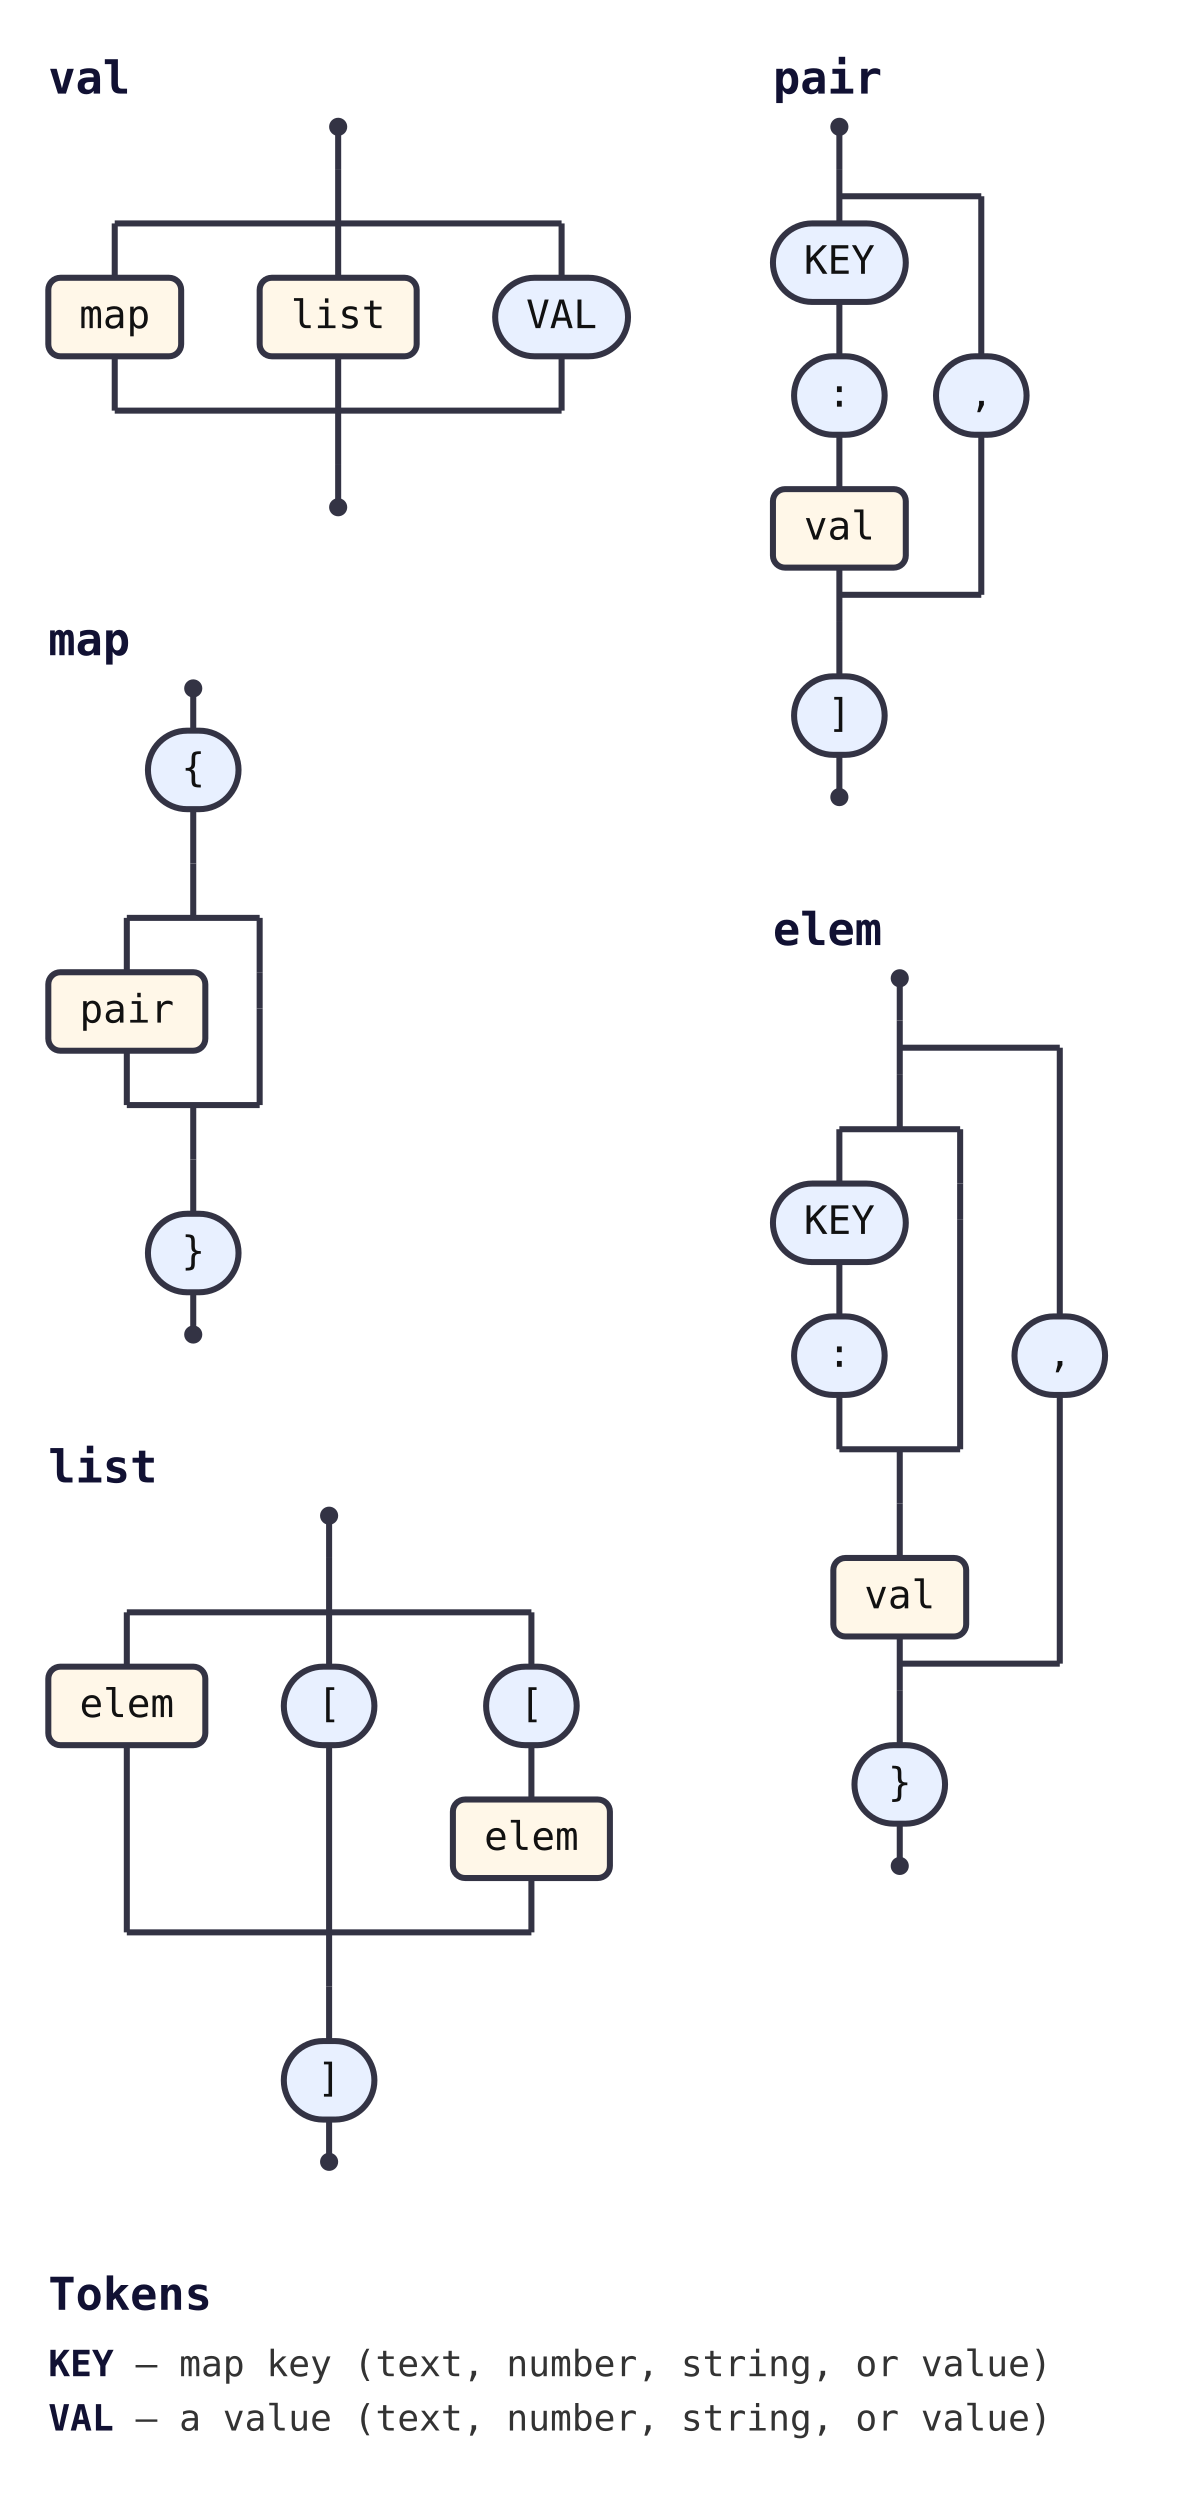
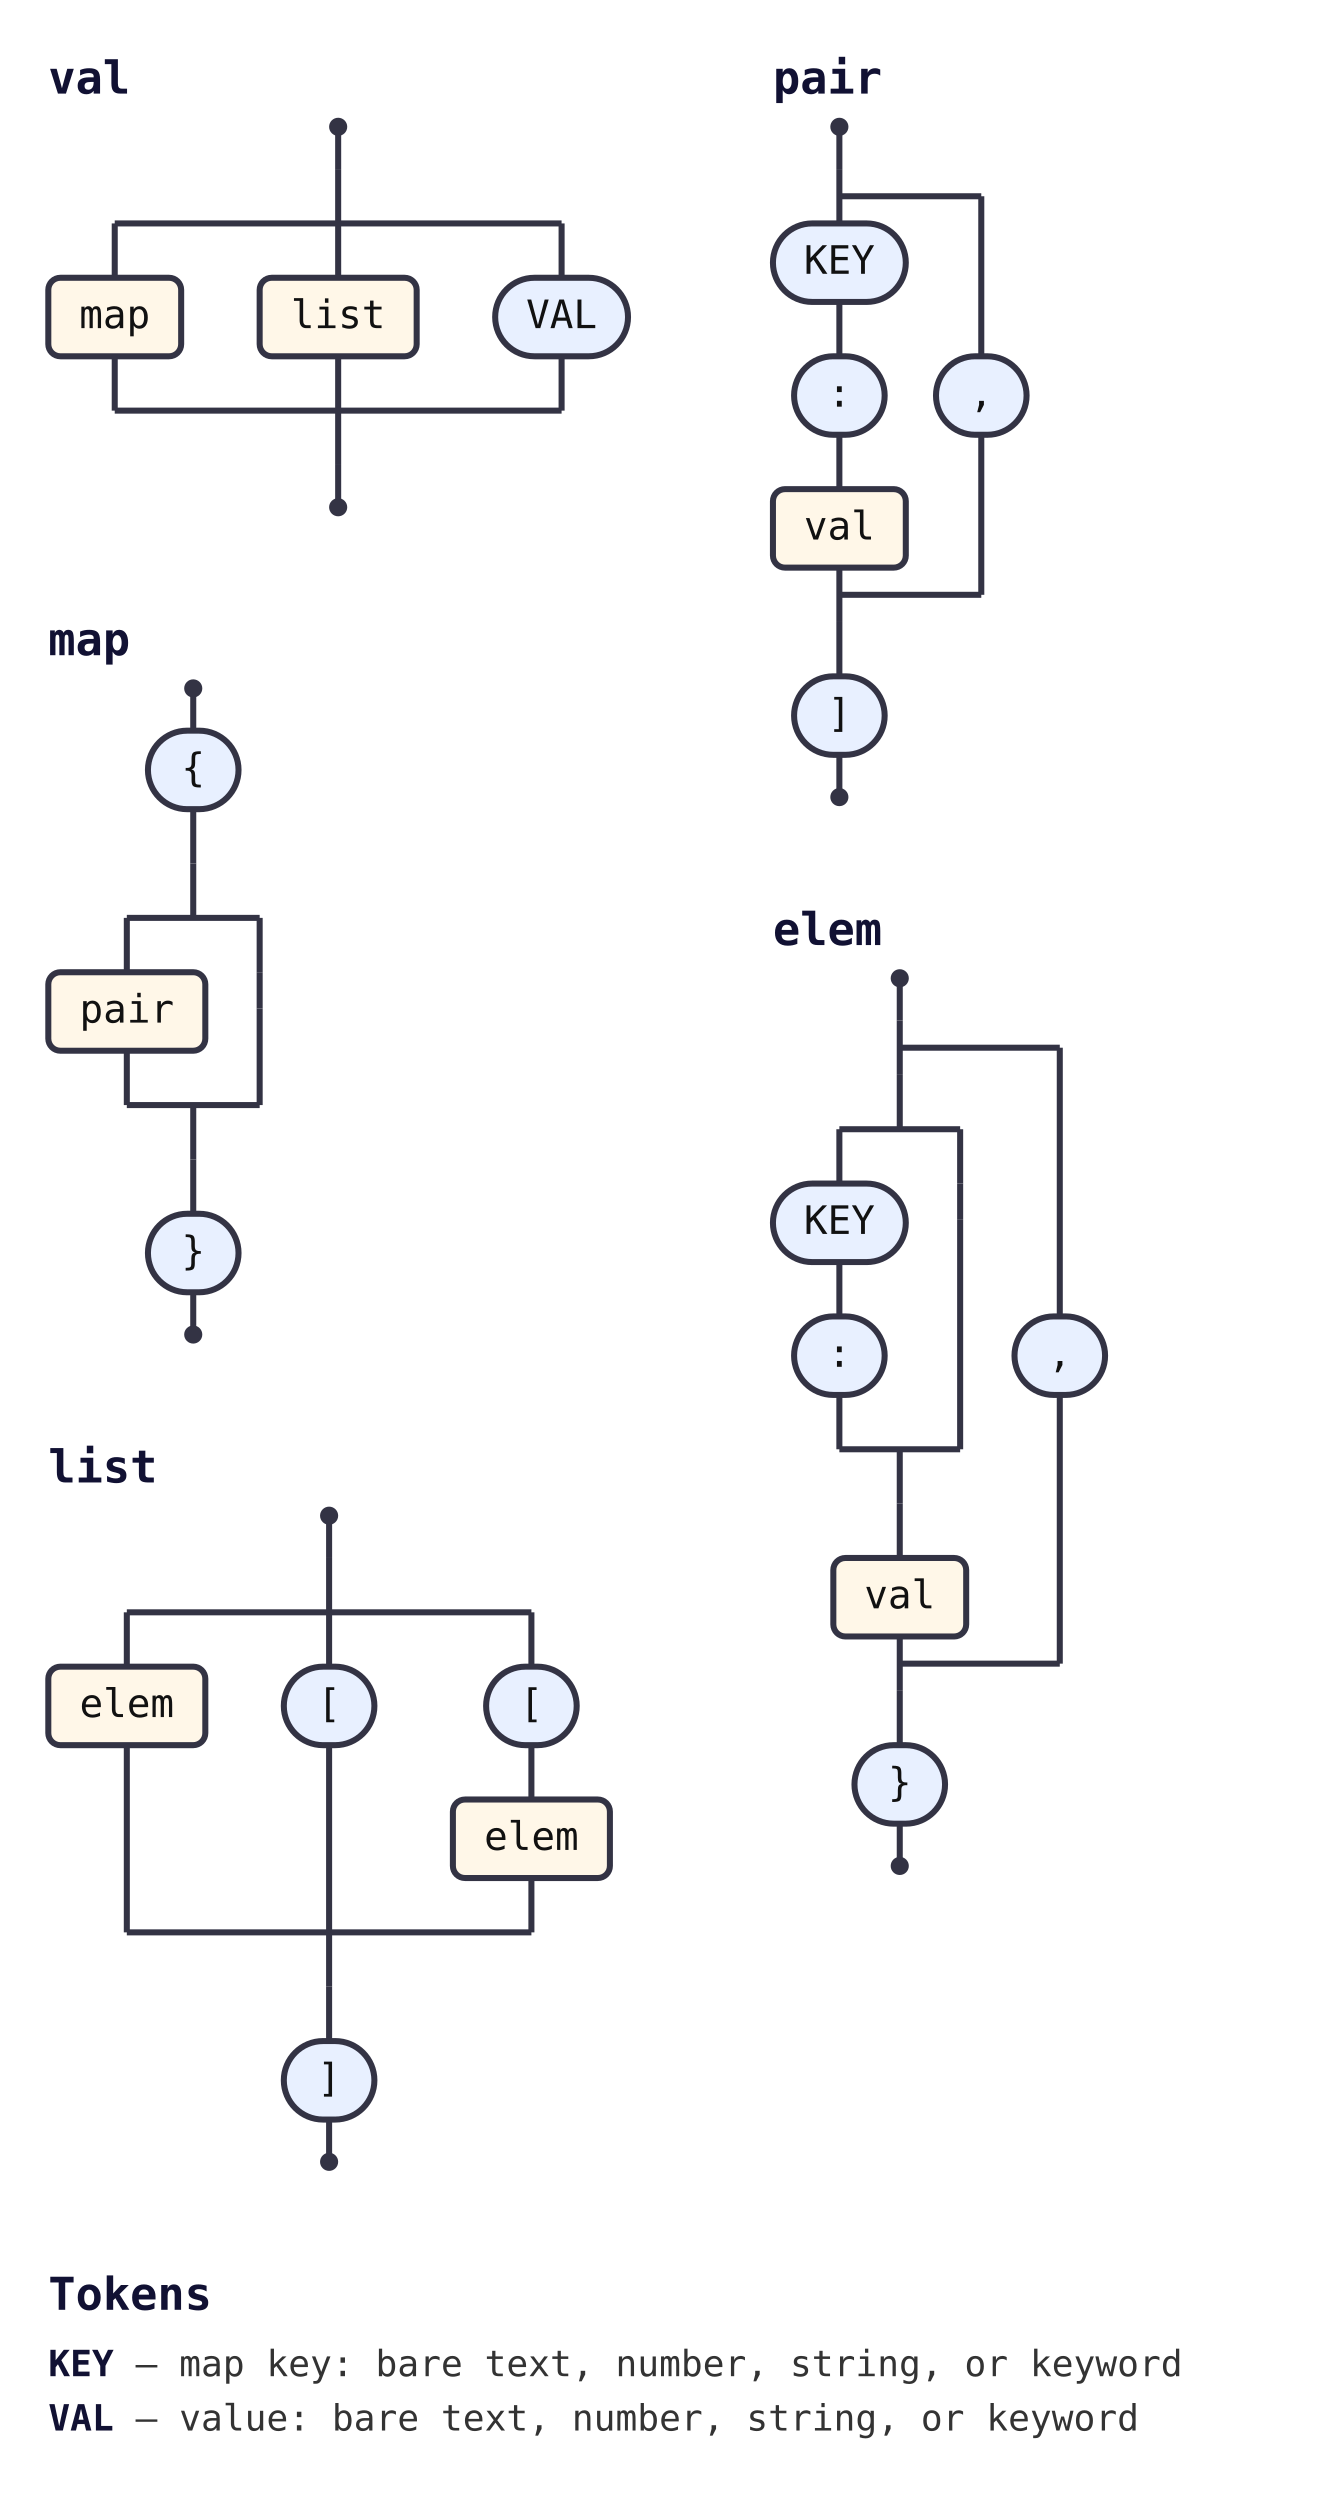
- <svg xmlns="http://www.w3.org/2000/svg" class="railroad" width="392" height="828" viewBox="0 0 392 828">
+ <svg xmlns="http://www.w3.org/2000/svg" class="railroad" width="437" height="828" viewBox="0 0 437 828">
  <style>svg.railroad{background:#fff;font-family:monospace;font-size:13px}.rr-line{stroke:#334;stroke-width:2;fill:none}.rr-cap{fill:#334}.rr-term{fill:#e8f0ff;stroke:#334;stroke-width:2}.rr-nonterm{fill:#fff7e8;stroke:#334;stroke-width:2}.rr-label{fill:#111;text-anchor:middle;dominant-baseline:middle}.rr-comment{fill:#666;font-style:italic;text-anchor:middle;dominant-baseline:middle}.rr-title{fill:#113;font-weight:bold;font-size:15px}.rr-legend{fill:#333;font-size:12px}.rr-legend-tok{fill:#113;font-weight:bold}a:hover .rr-nonterm{fill:#ffe6b3;cursor:pointer}</style>
  <g>
    <g id="val">
      <text class="rr-title" x="16" y="31">val</text>
      <circle class="rr-cap" cx="112" cy="42" r="3" />
      <path class="rr-line" d="M112 42V56" />
      <path class="rr-line" d="M112 56V74" />
      <path class="rr-line" d="M38 74H186" />
      <path class="rr-line" d="M38 136H186" />
      <path class="rr-line" d="M112 136V154" />
      <path class="rr-line" d="M38 74V92" />
      <a href="#map">
        <rect class="rr-nonterm" x="16" y="92" width="44" height="26" rx="4" ry="4" />
        <text class="rr-label" x="38" y="105">map</text>
      </a>
      <path class="rr-line" d="M38 118V136" />
      <path class="rr-line" d="M112 74V92" />
      <a href="#list">
        <rect class="rr-nonterm" x="86" y="92" width="52" height="26" rx="4" ry="4" />
        <text class="rr-label" x="112" y="105">list</text>
      </a>
      <path class="rr-line" d="M112 118V136" />
      <path class="rr-line" d="M186 74V92" />
      <rect class="rr-term" x="164" y="92" width="44" height="26" rx="13" ry="13" />
      <text class="rr-label" x="186" y="105">VAL</text>
      <path class="rr-line" d="M186 118V136" />
      <path class="rr-line" d="M112 154V168" />
      <circle class="rr-cap" cx="112" cy="168" r="3" />
    </g>
    <g id="map">
      <text class="rr-title" x="16" y="217">map</text>
      <circle class="rr-cap" cx="64" cy="228" r="3" />
      <path class="rr-line" d="M64 228V242" />
      <rect class="rr-term" x="49" y="242" width="30" height="26" rx="13" ry="13" />
      <text class="rr-label" x="64" y="255">{</text>
      <path class="rr-line" d="M64 268V286" />
      <path class="rr-line" d="M64 286V304" />
      <path class="rr-line" d="M42 304H86" />
      <path class="rr-line" d="M42 366H86" />
      <path class="rr-line" d="M64 366V384" />
      <path class="rr-line" d="M42 304V322" />
      <a href="#pair">
        <rect class="rr-nonterm" x="16" y="322" width="52" height="26" rx="4" ry="4" />
        <text class="rr-label" x="42" y="335">pair</text>
      </a>
      <path class="rr-line" d="M42 348V366" />
      <path class="rr-line" d="M86 304V322" />
      <path class="rr-line" d="M86 322V334" />
      <path class="rr-line" d="M86 334V366" />
      <path class="rr-line" d="M64 384V402" />
      <rect class="rr-term" x="49" y="402" width="30" height="26" rx="13" ry="13" />
      <text class="rr-label" x="64" y="415">}</text>
      <path class="rr-line" d="M64 428V442" />
      <circle class="rr-cap" cx="64" cy="442" r="3" />
    </g>
    <g id="list">
      <text class="rr-title" x="16" y="491">list</text>
      <circle class="rr-cap" cx="109" cy="502" r="3" />
      <path class="rr-line" d="M109 502V516" />
      <path class="rr-line" d="M109 516V534" />
      <path class="rr-line" d="M42 534H176" />
      <path class="rr-line" d="M42 640H176" />
      <path class="rr-line" d="M109 640V658" />
      <path class="rr-line" d="M42 534V552" />
      <a href="#elem">
        <rect class="rr-nonterm" x="16" y="552" width="52" height="26" rx="4" ry="4" />
        <text class="rr-label" x="42" y="565">elem</text>
      </a>
      <path class="rr-line" d="M42 578V640" />
      <path class="rr-line" d="M109 534V552" />
      <rect class="rr-term" x="94" y="552" width="30" height="26" rx="13" ry="13" />
      <text class="rr-label" x="109" y="565">[</text>
      <path class="rr-line" d="M109 578V640" />
      <path class="rr-line" d="M176 534V552" />
      <rect class="rr-term" x="161" y="552" width="30" height="26" rx="13" ry="13" />
      <text class="rr-label" x="176" y="565">[</text>
      <path class="rr-line" d="M176 578V596" />
      <a href="#elem">
        <rect class="rr-nonterm" x="150" y="596" width="52" height="26" rx="4" ry="4" />
        <text class="rr-label" x="176" y="609">elem</text>
      </a>
      <path class="rr-line" d="M176 622V640" />
      <path class="rr-line" d="M109 658V676" />
      <rect class="rr-term" x="94" y="676" width="30" height="26" rx="13" ry="13" />
      <text class="rr-label" x="109" y="689">]</text>
      <path class="rr-line" d="M109 702V716" />
      <circle class="rr-cap" cx="109" cy="716" r="3" />
    </g>
    <g id="pair">
      <text class="rr-title" x="256" y="31">pair</text>
      <circle class="rr-cap" cx="278" cy="42" r="3" />
      <path class="rr-line" d="M278 42V56" />
      <path class="rr-line" d="M278 56V74" />
      <rect class="rr-term" x="256" y="74" width="44" height="26" rx="13" ry="13" />
      <text class="rr-label" x="278" y="87">KEY</text>
      <path class="rr-line" d="M278 100V118" />
      <rect class="rr-term" x="263" y="118" width="30" height="26" rx="13" ry="13" />
      <text class="rr-label" x="278" y="131">:</text>
      <path class="rr-line" d="M278 144V162" />
      <a href="#val">
        <rect class="rr-nonterm" x="256" y="162" width="44" height="26" rx="4" ry="4" />
        <text class="rr-label" x="278" y="175">val</text>
      </a>
      <path class="rr-line" d="M278 188V206" />
      <path class="rr-line" d="M278 197H325" />
      <path class="rr-line" d="M278 65H325" />
      <path class="rr-line" d="M325 144V197" />
      <path class="rr-line" d="M325 65V118" />
      <rect class="rr-term" x="310" y="118" width="30" height="26" rx="13" ry="13" />
      <text class="rr-label" x="325" y="131">,</text>
      <path class="rr-line" d="M278 206V224" />
      <rect class="rr-term" x="263" y="224" width="30" height="26" rx="13" ry="13" />
      <text class="rr-label" x="278" y="237">]</text>
      <path class="rr-line" d="M278 250V264" />
      <circle class="rr-cap" cx="278" cy="264" r="3" />
    </g>
    <g id="elem">
      <text class="rr-title" x="256" y="313">elem</text>
      <circle class="rr-cap" cx="298" cy="324" r="3" />
      <path class="rr-line" d="M298 324V338" />
      <path class="rr-line" d="M298 338V356" />
      <path class="rr-line" d="M298 356V374" />
      <path class="rr-line" d="M278 374H318" />
      <path class="rr-line" d="M278 480H318" />
      <path class="rr-line" d="M298 480V498" />
      <path class="rr-line" d="M278 374V392" />
      <rect class="rr-term" x="256" y="392" width="44" height="26" rx="13" ry="13" />
      <text class="rr-label" x="278" y="405">KEY</text>
      <path class="rr-line" d="M278 418V436" />
      <rect class="rr-term" x="263" y="436" width="30" height="26" rx="13" ry="13" />
      <text class="rr-label" x="278" y="449">:</text>
      <path class="rr-line" d="M278 462V480" />
      <path class="rr-line" d="M318 374V392" />
      <path class="rr-line" d="M318 392V404" />
      <path class="rr-line" d="M318 404V480" />
      <path class="rr-line" d="M298 498V516" />
      <a href="#val">
        <rect class="rr-nonterm" x="276" y="516" width="44" height="26" rx="4" ry="4" />
        <text class="rr-label" x="298" y="529">val</text>
      </a>
      <path class="rr-line" d="M298 542V560" />
      <path class="rr-line" d="M298 551H351" />
      <path class="rr-line" d="M298 347H351" />
      <path class="rr-line" d="M351 462V551" />
      <path class="rr-line" d="M351 347V436" />
      <rect class="rr-term" x="336" y="436" width="30" height="26" rx="13" ry="13" />
      <text class="rr-label" x="351" y="449">,</text>
      <path class="rr-line" d="M298 560V578" />
      <rect class="rr-term" x="283" y="578" width="30" height="26" rx="13" ry="13" />
      <text class="rr-label" x="298" y="591">}</text>
      <path class="rr-line" d="M298 604V618" />
      <circle class="rr-cap" cx="298" cy="618" r="3" />
    </g>
    <text class="rr-title" x="16" y="765">Tokens</text>
    <text class="rr-legend" x="16" y="787">
-       <tspan class="rr-legend-tok">KEY</tspan>  —  map key (text, number, string, or value)</text>
+       <tspan class="rr-legend-tok">KEY</tspan>  —  map key: bare text, number, string, or keyword</text>
    <text class="rr-legend" x="16" y="805">
-       <tspan class="rr-legend-tok">VAL</tspan>  —  a value (text, number, string, or value)</text>
+       <tspan class="rr-legend-tok">VAL</tspan>  —  value: bare text, number, string, or keyword</text>
  </g>
</svg>
